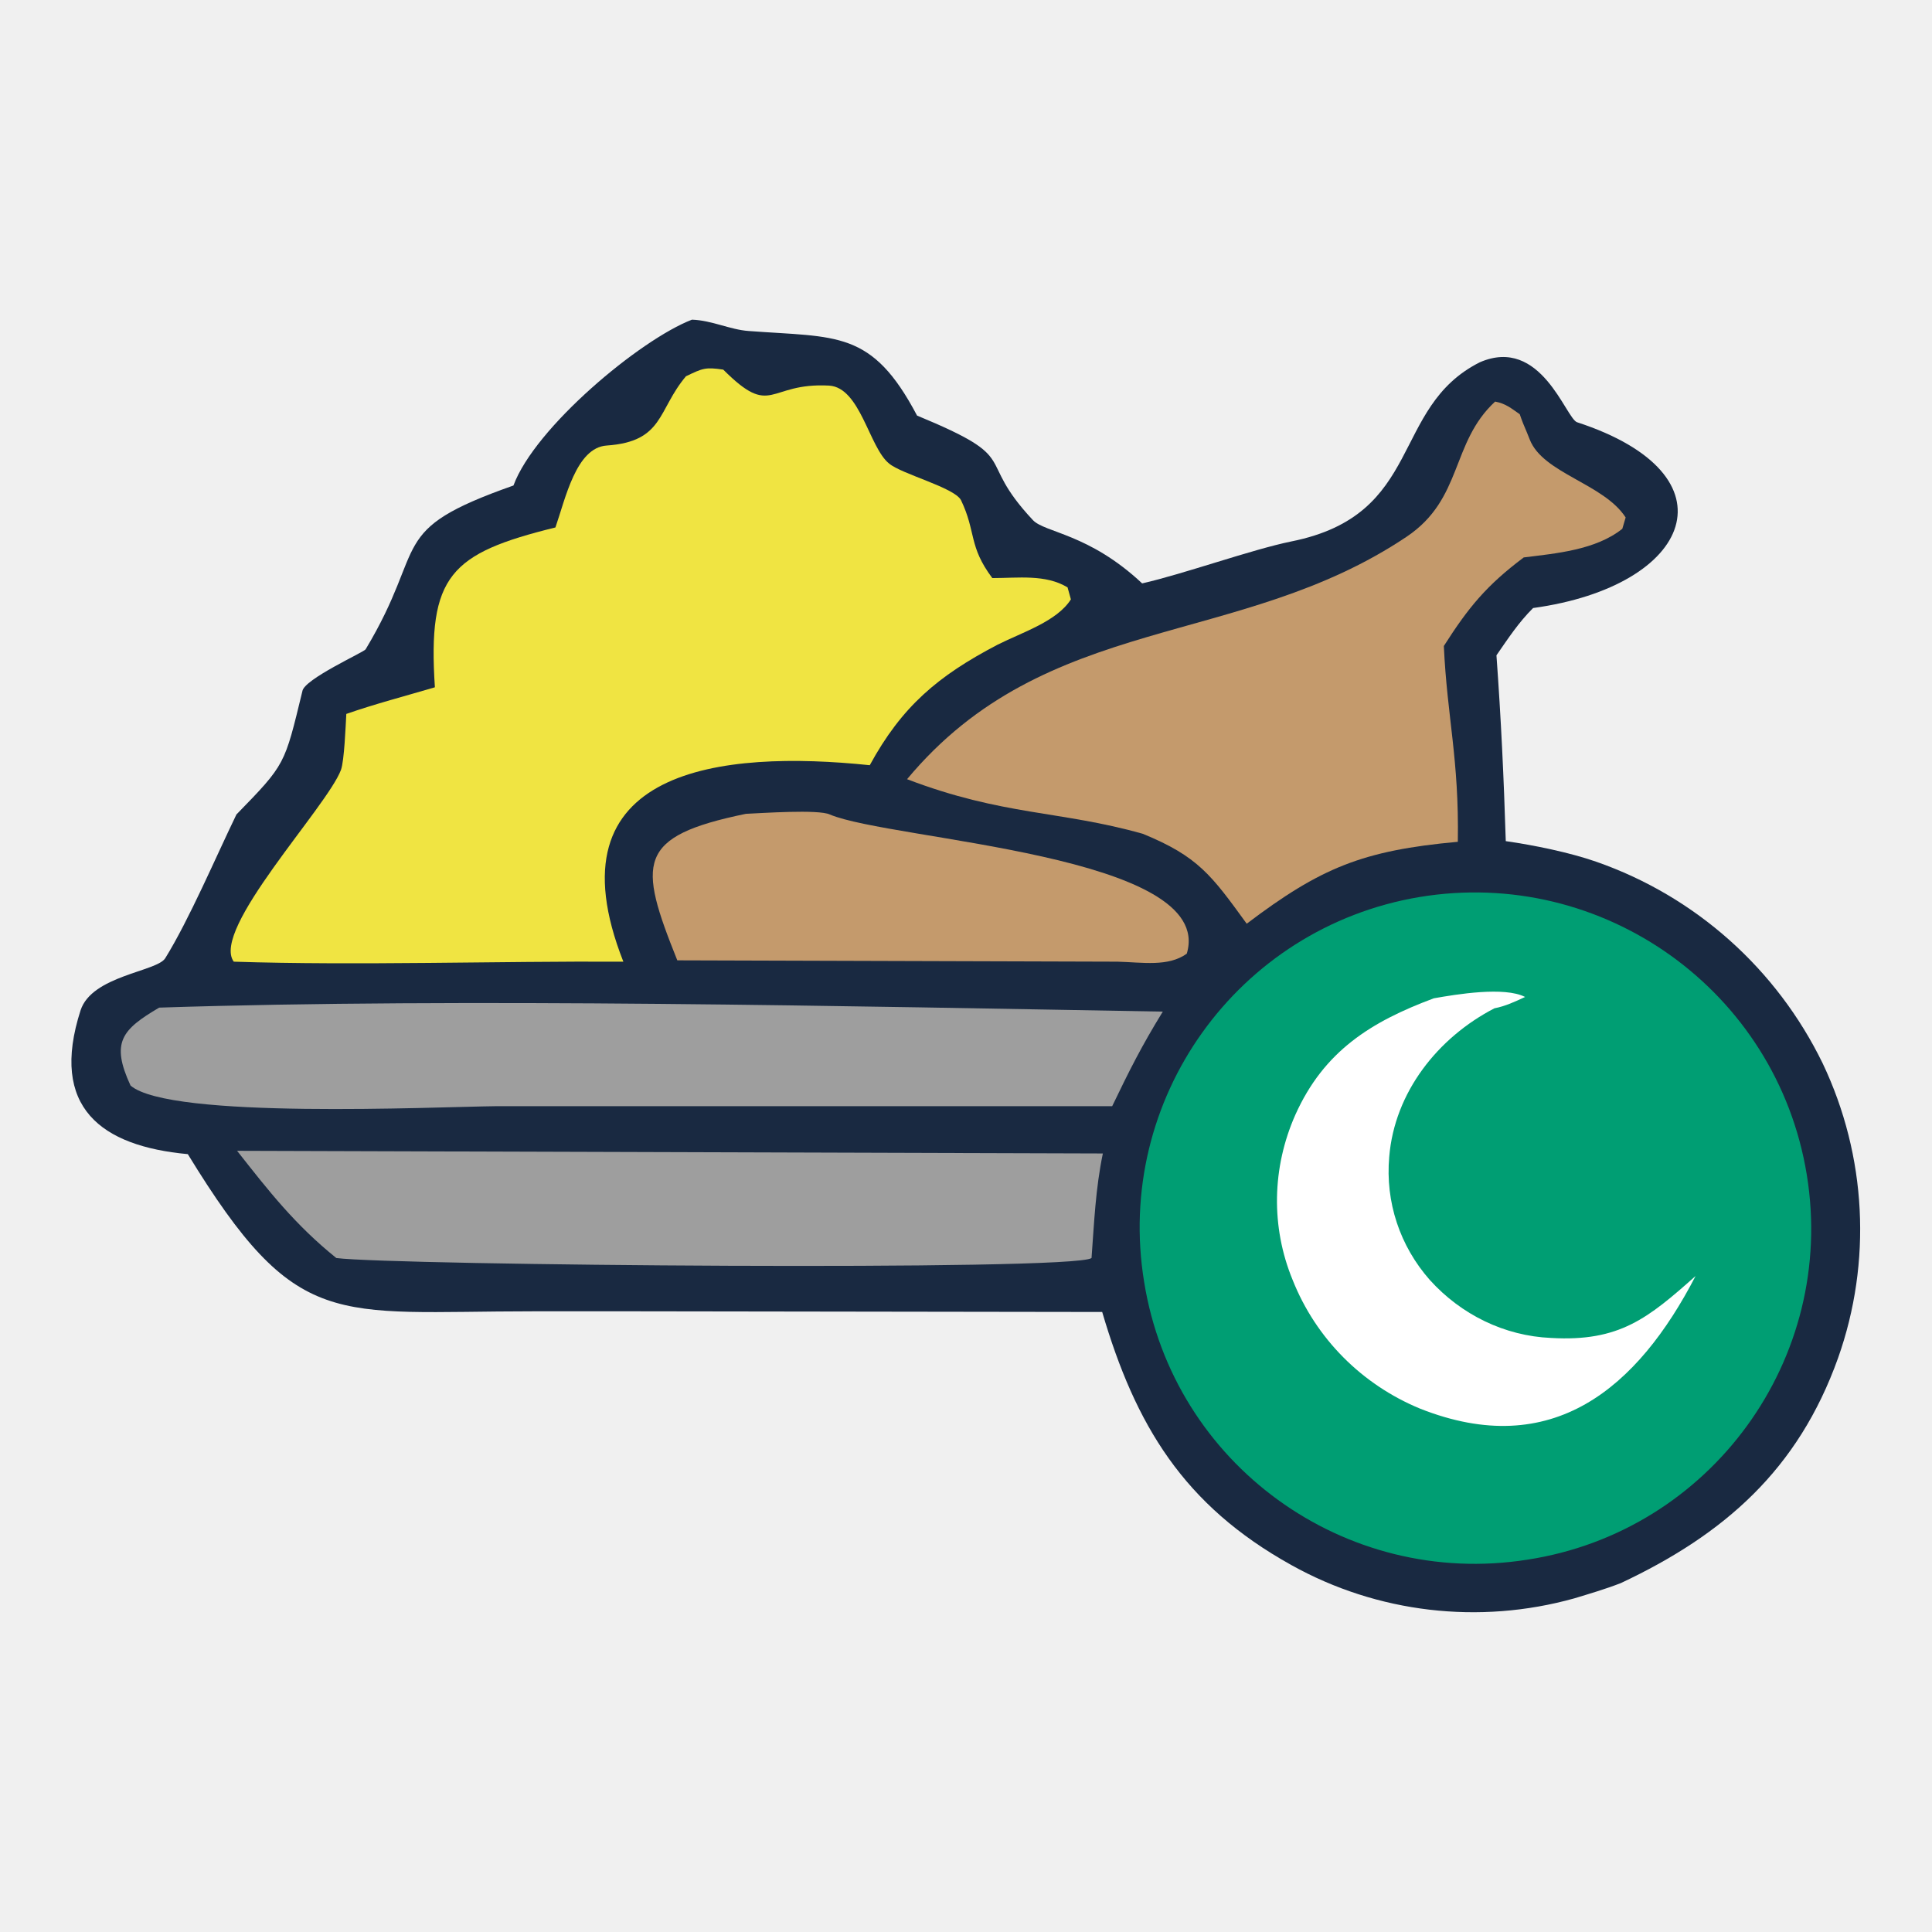
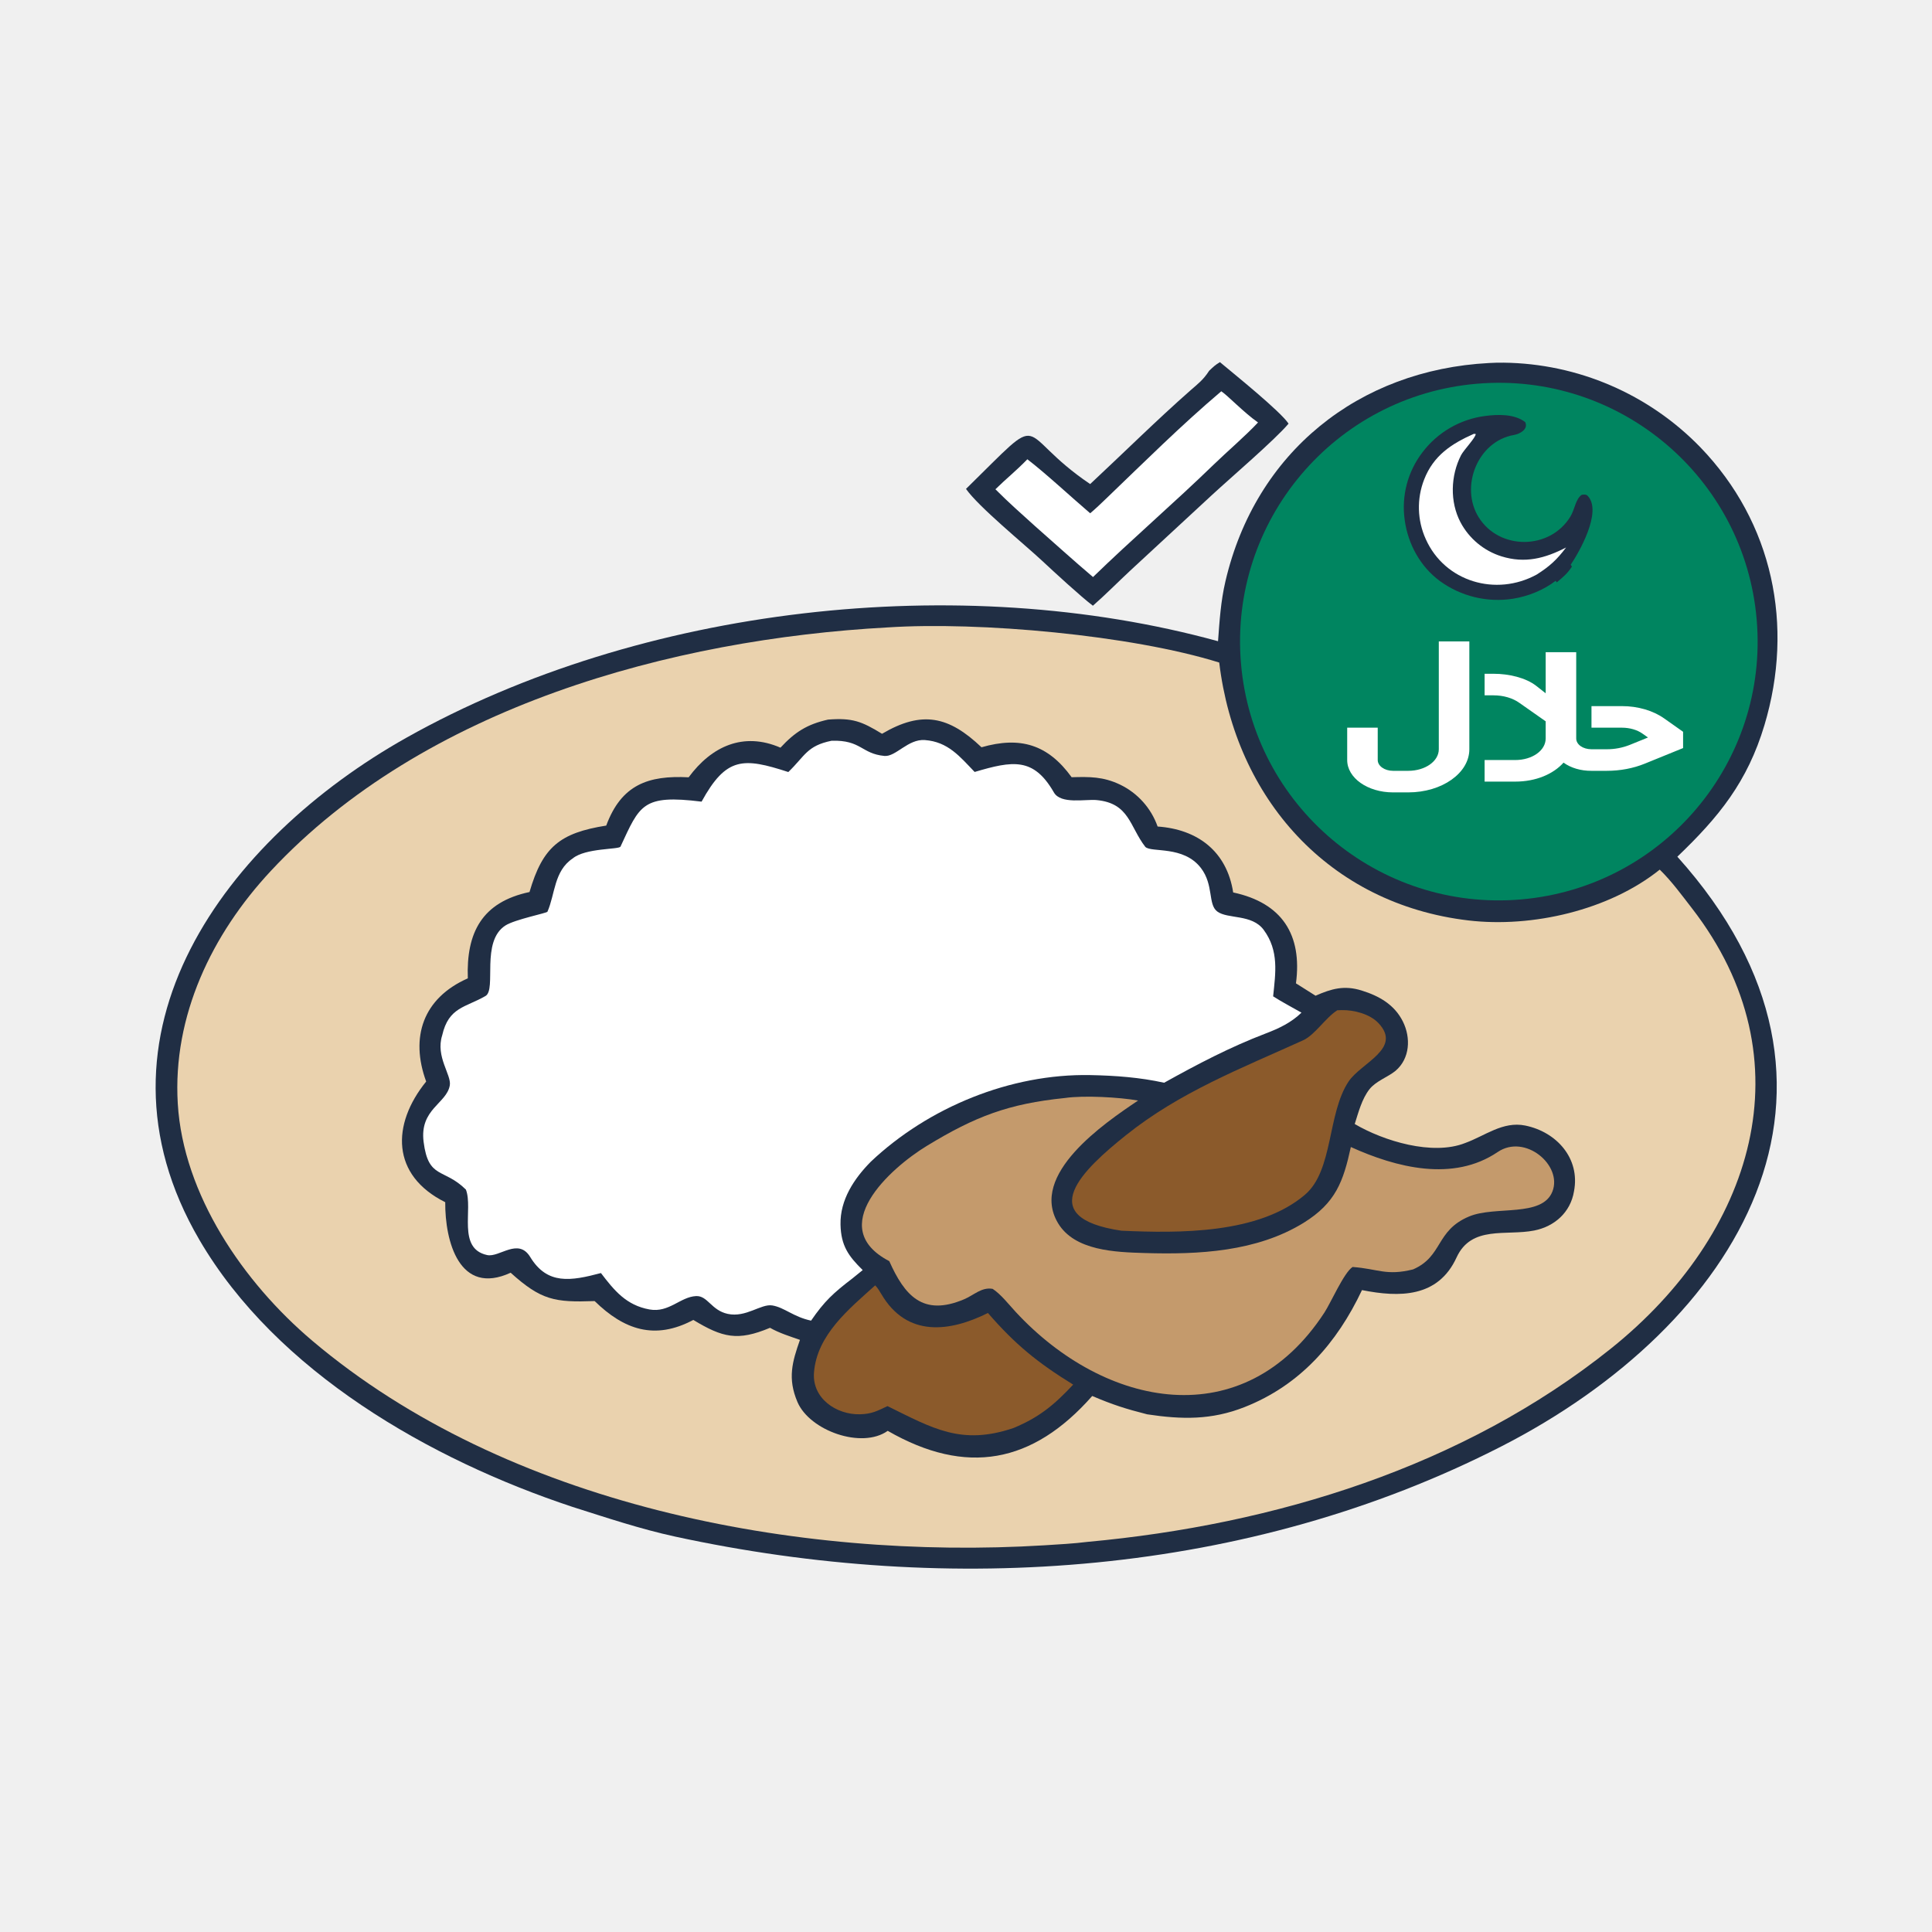
- <svg xmlns="http://www.w3.org/2000/svg" viewBox="714.2 460.9 290.1 290.1">
-   <path fill="#192941" d="M 818.1 508.9 C 821.1 509.0 823.8 510.4 826.6 510.6 C 839.9 511.6 845.1 510.4 851.9 523.3 C 868.1 530.0 860.3 529.4 869.3 539.0 C 871.1 540.9 877.7 541.0 885.7 548.5 C 891.9 547.1 902.2 543.4 908.1 542.2 C 928.1 538.2 922.9 522.1 936.4 515.3 C 945.6 511.3 949.3 523.7 951.0 524.3 C 975.2 532.2 968.4 548.9 944.4 552.2 C 942.2 554.4 940.7 556.7 938.9 559.3 C 939.6 569.0 940.0 577.6 940.3 587.2 C 944.5 587.8 949.9 588.9 953.9 590.3 C 968.8 595.5 981.0 606.4 987.9 620.6 C 994.5 634.5 995.3 650.4 990.2 664.8 C 984.2 681.6 973.1 691.3 957.6 698.6 C 955.3 699.5 952.9 700.2 950.6 700.9 C 936.3 704.9 921.0 703.1 908.1 695.9 C 891.9 686.9 884.7 674.9 879.7 657.9 L 810 657.8 C 804.9 657.8 799.3 657.8 794.2 657.8 C 764.2 657.8 758.8 661.0 742.4 634.2 C 729.4 633.0 721.6 627.2 726.3 612.6 C 728.0 607.4 737.7 606.8 739.0 604.8 C 742.6 599.0 746.6 589.6 749.7 583.2 C 757.1 575.6 756.9 575.8 759.6 564.7 C 759.8 562.9 768.9 558.8 769.1 558.4 C 778.6 542.6 772.0 540.6 791.3 533.8 C 794.5 525.1 810.3 511.9 818.1 508.9 z" />
-   <path fill="#009E73" d="M 927.3 595.6 C 954.9 591.0 981.0 609.7 985.5 637.3 C 990.0 664.9 971.1 690.9 943.5 695.1 C 916.1 699.4 890.4 680.8 886.0 653.4 C 881.5 626.0 900.0 600.2 927.3 595.6 z" />
-   <path fill="#FFFFFF" d="M 929.5 610.8 C 932.9 610.2 940.1 609.0 943.2 610.6 C 941.7 611.3 940.2 612.0 938.6 612.3 C 930.1 616.7 923.6 624.9 922.8 634.6 C 922.2 641.4 924.4 648.0 928.9 653.1 C 933.6 658.3 940.1 661.5 947.1 661.8 C 957.4 662.4 961.7 658.8 968.8 652.5 C 960.1 669.3 947.3 680.3 927.4 672.4 C 918.7 668.8 911.8 661.9 908.3 653.1 C 905.0 645.1 905.2 636.2 908.7 628.3 C 913.0 618.7 920.1 614.3 929.5 610.8 z" />
-   <path fill="#F0E442" d="M 797.6 540.1 C 799.1 535.8 800.7 528.1 805.3 527.8 C 813.9 527.2 812.9 522.5 817.2 517.4 C 819.7 516.2 820.1 516.0 822.8 516.4 C 830.2 523.8 829.4 518.3 838.7 518.8 C 843.4 519.1 844.7 528.1 847.7 530.5 C 849.6 532.1 857.5 534.1 858.5 536.0 C 860.8 540.8 859.6 542.9 863.2 547.7 C 867.1 547.7 871.2 547.1 874.5 549.1 L 875.0 550.9 C 872.9 554.2 867.8 555.8 864.0 557.7 C 855.0 562.4 849.6 567.0 844.8 575.8 C 822.7 573.5 796.3 576.1 807.8 605.3 C 789.0 605.2 767.8 605.9 749.3 605.3 C 745.8 600.5 763.3 582.1 765.4 576.5 C 765.9 575.1 766.1 569.9 766.2 568.1 C 770.5 566.6 775.1 565.4 779.5 564.1 C 778.4 547.3 781.8 544.0 797.6 540.1 z" />
-   <path fill="#C49A6C" d="M 938.7 521.2 C 940.3 521.5 941.1 522.2 942.4 523.1 C 942.7 524.0 943.1 525.0 943.5 525.9 L 943.9 526.9 C 945.9 532.0 955.0 533.5 958.3 538.6 L 957.8 540.3 C 953.8 543.5 947.8 544.0 943.0 544.6 C 937.4 548.8 934.7 552.1 931.0 557.9 C 931.5 568.7 933.3 574.8 933.1 587.3 C 918.8 588.6 912.5 591.2 901.4 599.6 C 896.1 592.3 894.1 589.5 885.8 586.1 C 873.4 582.6 864.8 583.4 850.4 577.9 C 871.4 552.7 900.2 558.4 925.4 541.5 C 933.9 535.8 932.0 527.4 938.7 521.2 z" />
-   <path fill="#9E9E9E" d="M 738.1 612.2 C 783.8 610.7 842.4 612.0 888.8 612.8 C 885.6 618.0 883.8 621.6 881.2 627.0 L 788.7 627.0 C 779.4 627.1 739.7 629.0 733.8 623.9 C 730.8 617.4 732.5 615.5 738.1 612.2 z" />
-   <path fill="#9E9E9E" d="M 749.8 633.7 L 879.8 634.1 C 878.7 639.4 878.5 644.4 878.1 649.8 C 875.5 651.8 773.1 650.9 764.7 649.8 C 758.5 644.8 754.6 639.8 749.8 633.7 z" />
-   <path fill="#C49A6C" d="M 826.2 583.1 C 828.5 583.0 837.1 582.4 838.8 583.2 C 848.0 587.1 896.9 589.2 892.4 604.1 C 889.6 606.1 885.8 605.4 882.0 605.3 L 815.9 605.1 C 810.0 590.4 809.7 586.5 826.2 583.1 z" />
+ <svg xmlns="http://www.w3.org/2000/svg" fill="none" viewBox="0.05 0.05 511.9 511.9">
+   <path fill="#202E44" d="M394.599 96.234a53 53 0 0 1 3.862-.091 73.83 73.83 0 0 1 52.112 22.417c19.263 19.958 24.885 47.257 16.98 73.622-4.498 15.004-12.042 24.307-23.075 34.855 55.206 61.452 15.888 124.28-46.654 156.263-67.141 34.332-145.896 39.705-218.892 23.883-9.197-1.996-18.235-5.027-27.216-7.875-37.671-12.482-78.393-35.755-98.836-70.749-31.944-54.682 7.3-106.33 54.846-133.041 62.171-34.928 146.608-44.394 215.052-25.571.402-5.444.719-10.55 1.966-15.897 7.987-34.214 35.289-56.007 69.855-57.816" />
+   <path fill="#EAD2AE" d="M235.261 166.289c24.202-1.591 64.581 2.042 87.835 9.309 4.316 35.938 28.97 63.962 66.02 68.329 16.838 1.985 37.27-2.68 50.698-13.462 3.161 3.087 5.771 6.678 8.478 10.17 31.297 40.344 16.097 86.673-21.37 116.693-39.139 31.357-89.073 46.709-138.776 51.26-3.348.432-7.875.689-11.342.901-65.807 4.029-142.519-10.665-193.99-54.179-18.29-15.464-34.216-38.748-35.661-62.855-1.393-23.228 9.037-44.89 24.629-61.616 40.567-43.516 106.288-61.447 163.479-64.55" />
+   <path fill="#202E44" d="M219.448 190.713c6.447-.5 8.89.451 14.304 3.76 10.608-6.251 17.685-4.671 26.353 3.573 10.255-2.94 17.572-.78 23.884 7.936 4.751-.134 8.363-.17 12.805 1.945a19.53 19.53 0 0 1 9.976 11.116c10.586.737 18.335 6.567 20.022 17.47 12.947 2.768 18.339 11.201 16.633 24.083l5.191 3.277c4.208-1.84 7.555-2.83 12.21-1.378 4.621 1.437 8.683 3.712 10.932 8.218 2.145 4.304 1.885 9.819-1.966 13.074-1.992 1.634-5.168 2.692-6.885 4.859-2.003 2.532-2.941 6.17-3.91 9.22 7.664 4.502 20.607 8.46 29.246 5.041 5.265-1.899 9.983-5.831 15.907-4.639 8.311 1.679 14.623 8.691 12.947 17.408-.916 5.623-5.205 9.354-10.534 10.407-7.432 1.479-16.637-1.452-20.584 7.142-4.908 10.691-15.163 10.616-25.06 8.647-6.632 14.041-16.414 25.216-31.141 31.01-8.777 3.452-16.615 3.288-25.764 1.907-5.689-1.441-9.178-2.562-14.57-4.86-15.785 17.918-33.372 21.203-54.185 9.235-6.862 4.893-20.697-.052-23.926-7.66-2.635-6.207-1.396-10.575.672-16.443-2.641-.924-5.519-1.817-7.929-3.199-8.595 3.601-12.545 2.607-20.329-2.085-10.226 5.448-18.375 2.592-26.144-4.997-10.608.376-14.162-.22-22.252-7.511-13.597 6.256-17.408-8.337-17.334-18.685-14.359-7.161-14.263-20.592-5.05-31.975-4.305-11.748-.846-22.092 11.036-27.339-.437-12.108 3.742-20.2 16.345-22.87 3.488-11.938 8.008-15.653 20.329-17.606 4.018-10.856 11.137-13.345 21.836-12.792 6.057-8.212 14.494-12.115 24.329-7.851 3.838-4.134 7.033-6.184 12.606-7.438" />
+   <path fill="white" d="M220.392 196.315c7.871-.237 7.849 3.44 13.979 4.026 3.028.289 6.252-4.539 10.731-4.207 6.148.455 9.261 4.373 13.186 8.454 10.117-2.993 15.624-3.925 21.005 5.432 1.835 3.191 8.367 1.742 11.293 2.015 8.74.817 8.725 6.982 12.929 12.41 1.627 1.576 10.098-.43 14.719 5.578 3.456 4.491 1.814 9.648 4.338 11.534 2.767 2.067 9.194.629 12.314 4.882 4.089 5.562 3.125 11.416 2.492 17.597 2.126 1.382 5.242 3.035 7.51 4.323-2.714 2.637-5.92 4.16-9.417 5.493-9.514 3.634-18.086 8.136-26.978 13.081-6.363-1.419-12.977-1.903-19.59-2.029-21.098-.403-42.835 8.519-58.108 22.93-4.43 4.483-8.186 10.113-8.044 16.67.121 5.616 2.118 8.375 5.881 12.065l-2.73 2.212c-5.001 3.82-7.414 6.021-10.95 11.182-4.707-.994-7.048-3.497-10.28-4.025-3.011-.492-6.957 3.291-11.816 2.234-4.364-.953-5.302-4.86-8.384-4.714-4.144.197-7.176 4.461-12.29 3.552-6.213-1.106-9.398-5.053-12.906-9.655-7.994 2.122-14.214 3.18-18.737-4.245-3.183-5.225-8.157.182-11.416-.522-8.041-1.739-3.632-12.206-5.627-17.344-5.884-5.817-9.95-2.652-11.209-12.664-1.092-8.688 6.109-10.114 6.943-14.958.478-2.771-3.823-7.589-2.022-13.234 1.714-7.537 6.176-7.365 11.479-10.441 2.995-1.739-1.347-14.481 5.305-18.698 2.518-1.594 10.942-3.261 11.107-3.632 2.041-4.601 1.717-10.801 6.691-14.112 3.393-2.815 12.291-2.334 12.666-3.142 5.122-11.014 5.787-13.858 21.484-11.91 6.521-11.875 11.023-11.742 22.983-7.846 4.449-4.293 4.899-6.946 11.469-8.292" />
+   <path fill="#C49A6C" d="M282.254 290.968c4.93-.722 14.47-.205 19.341.685-8.993 6.021-28.884 19.59-21.225 32.456 4.401 7.395 15.315 7.707 22.96 7.942 14.28.436 29.703-.324 42.178-8.036 8.445-5.254 10.467-10.902 12.459-20.055 11.997 5.44 27.101 9.339 38.908 1.329 7.25-4.919 17.211 3.497 14.508 10.441-2.708 6.96-15.137 3.735-22.056 6.625-8.974 3.746-6.873 10.538-14.879 14.038-7.138 1.754-9.172-.138-16.016-.648-2.278 1.463-5.738 9.432-7.48 12.102-21.344 32.712-58.152 25.354-81.82-.231-1.668-1.802-3.98-4.748-6.077-6.073-2.901-.522-4.937 1.649-7.533 2.751-10.996 4.677-15.796-1.031-19.854-10.094-17.088-8.915.122-24.55 9.961-30.542 12.801-7.793 21.619-11.167 36.625-12.69" />
+   <path fill="#8B5A2B" d="M354.371 267.73q.563-.03 1.121-.041c3.314-.071 7.51 1.02 9.808 3.459 6.36 6.751-4.625 10.482-7.943 15.479-5.652 8.505-3.999 23.522-11.517 29.953-12.255 10.475-33.416 10.233-48.634 9.559-23.865-3.519-9.95-16.399 1.15-25.288 14.329-11.468 30.474-17.679 46.97-25.168 3.117-1.415 5.869-5.909 9.045-7.953m-122.439 72.894c.555.487 1.277 1.69 1.653 2.331 6.804 11.591 18.267 9.957 28.224 4.982 7.238 8.363 13.204 13.193 22.587 18.979-5.071 5.426-9.059 8.702-15.833 11.506-13.799 4.662-21.367.086-33.362-5.812-2.723 1.296-4.206 2.1-7.334 2.167-6.267.13-12.686-4.253-12.143-11.085.793-9.995 9.297-16.828 16.208-23.068" />
+   <path fill="#008560" d="M391.445 101.719c37.706-3.165 70.846 24.809 74.056 62.509 3.214 37.699-24.721 70.875-62.415 74.132-37.762 3.263-71.007-24.729-74.224-62.494s24.815-70.977 62.583-74.147" />
+   <path fill="#202E44" d="M320.426 98.29c1.177-1.112 1.497-1.454 2.849-2.29 3.772 3.15 16.086 13.075 18.19 16.299-3.668 4.336-15.297 14.292-20.234 18.85l-21.664 20.045c-3.035 2.821-6.915 6.722-9.946 9.347-3.188-2.409-10.263-8.93-13.39-11.849-4.789-4.467-16.932-14.369-20.231-19.103 22.211-21.741 12.31-15.177 32.898-1.28 8.669-8.08 17.762-17.08 26.58-24.831 2.029-1.782 3.369-2.75 4.948-5.188" />
+   <path fill="white" d="M323.642 103.721c1.706 1.126 6.033 5.695 9.734 8.265-3.329 3.559-8.203 7.723-11.789 11.201-10.4 10.094-21.556 19.676-31.934 29.756-5.124-4.344-10.311-9.046-15.367-13.498-3.564-3.214-7.109-6.353-10.49-9.759 2.879-2.83 5.385-4.781 8.46-7.949 4.878 3.734 11.704 10.1 16.649 14.312 1.504-1.274 2.844-2.563 4.263-3.927 10.032-9.626 19.862-19.414 30.474-28.401" />
+   <path fill="#202E44" d="M412.219 153.948c-3.221 2.474-7.298 4.107-11.304 4.743a26.07 26.07 0 0 1-19.341-4.679c-5.183-3.813-8.457-9.79-9.324-16.109a23.9 23.9 0 0 1 4.671-17.976 24.7 24.7 0 0 1 7.336-6.507 24.8 24.8 0 0 1 9.297-3.154c3.374-.451 7.758-.562 10.599 1.609.936 1.892-1.42 3.157-2.979 3.427-9.615 1.666-14.349 13.704-9.359 21.766 5.465 8.824 18.908 8.758 24.328-.156 1.171-1.903 1.354-4.654 3.012-5.766.611-.052 1.129-.176 1.583.306 3.937 4.176-2.404 15.11-4.511 18.221l.319.499c-1.276 1.964-2.359 2.742-3.999 4.178z" />
+   <path fill="white" d="m390.548 115 .506.035c.036.933-3.187 4.254-3.892 5.635-2.755 5.405-3.009 12.299-.144 17.76a18.58 18.58 0 0 0 10.85 9.027c6.257 1.948 11.543.534 17.132-2.345-2.479 3.276-4.336 4.977-7.765 7.158-10.804 5.934-24.36 1.918-29.409-9.363a20.34 20.34 0 0 1-.442-15.793c2.467-6.349 7.21-9.468 13.164-12.114m-9.275 55v28.571c0 3.172-3.601 5.715-8.091 5.715h-4.046c-2.225 0-4.045-1.286-4.045-2.857v-8.572H357v8.572c0 4.742 5.421 8.571 12.136 8.571h4.046c8.94 0 16.182-5.114 16.182-11.429V170M446 193.943l-4.976-3.514c-1.468-1.043-3.214-1.871-5.138-2.434a21.6 21.6 0 0 0-6.068-.852h-8.091v5.714h8.091c2.023 0 4.046.572 5.462 1.6l1.415 1-4.854 1.972a16.4 16.4 0 0 1-6.068 1.142h-4.046c-2.265 0-4.045-1.257-4.045-2.857v-22.857h-8.091v10.886l-2.508-1.972c-2.751-2.142-7.201-3.2-11.287-3.2h-2.387v5.715h2.387c2.589 0 5.057.714 6.877 2.028l6.918 4.857v4.543c0 3.2-3.56 5.715-8.091 5.715h-8.091v5.714h8.091c5.542 0 10.114-2 12.824-5.029.959.699 2.111 1.253 3.384 1.626 1.273.374 2.641.559 4.019.546h4.046c3.56 0 7.039-.657 10.113-1.915L446 198.257z" />
</svg>
